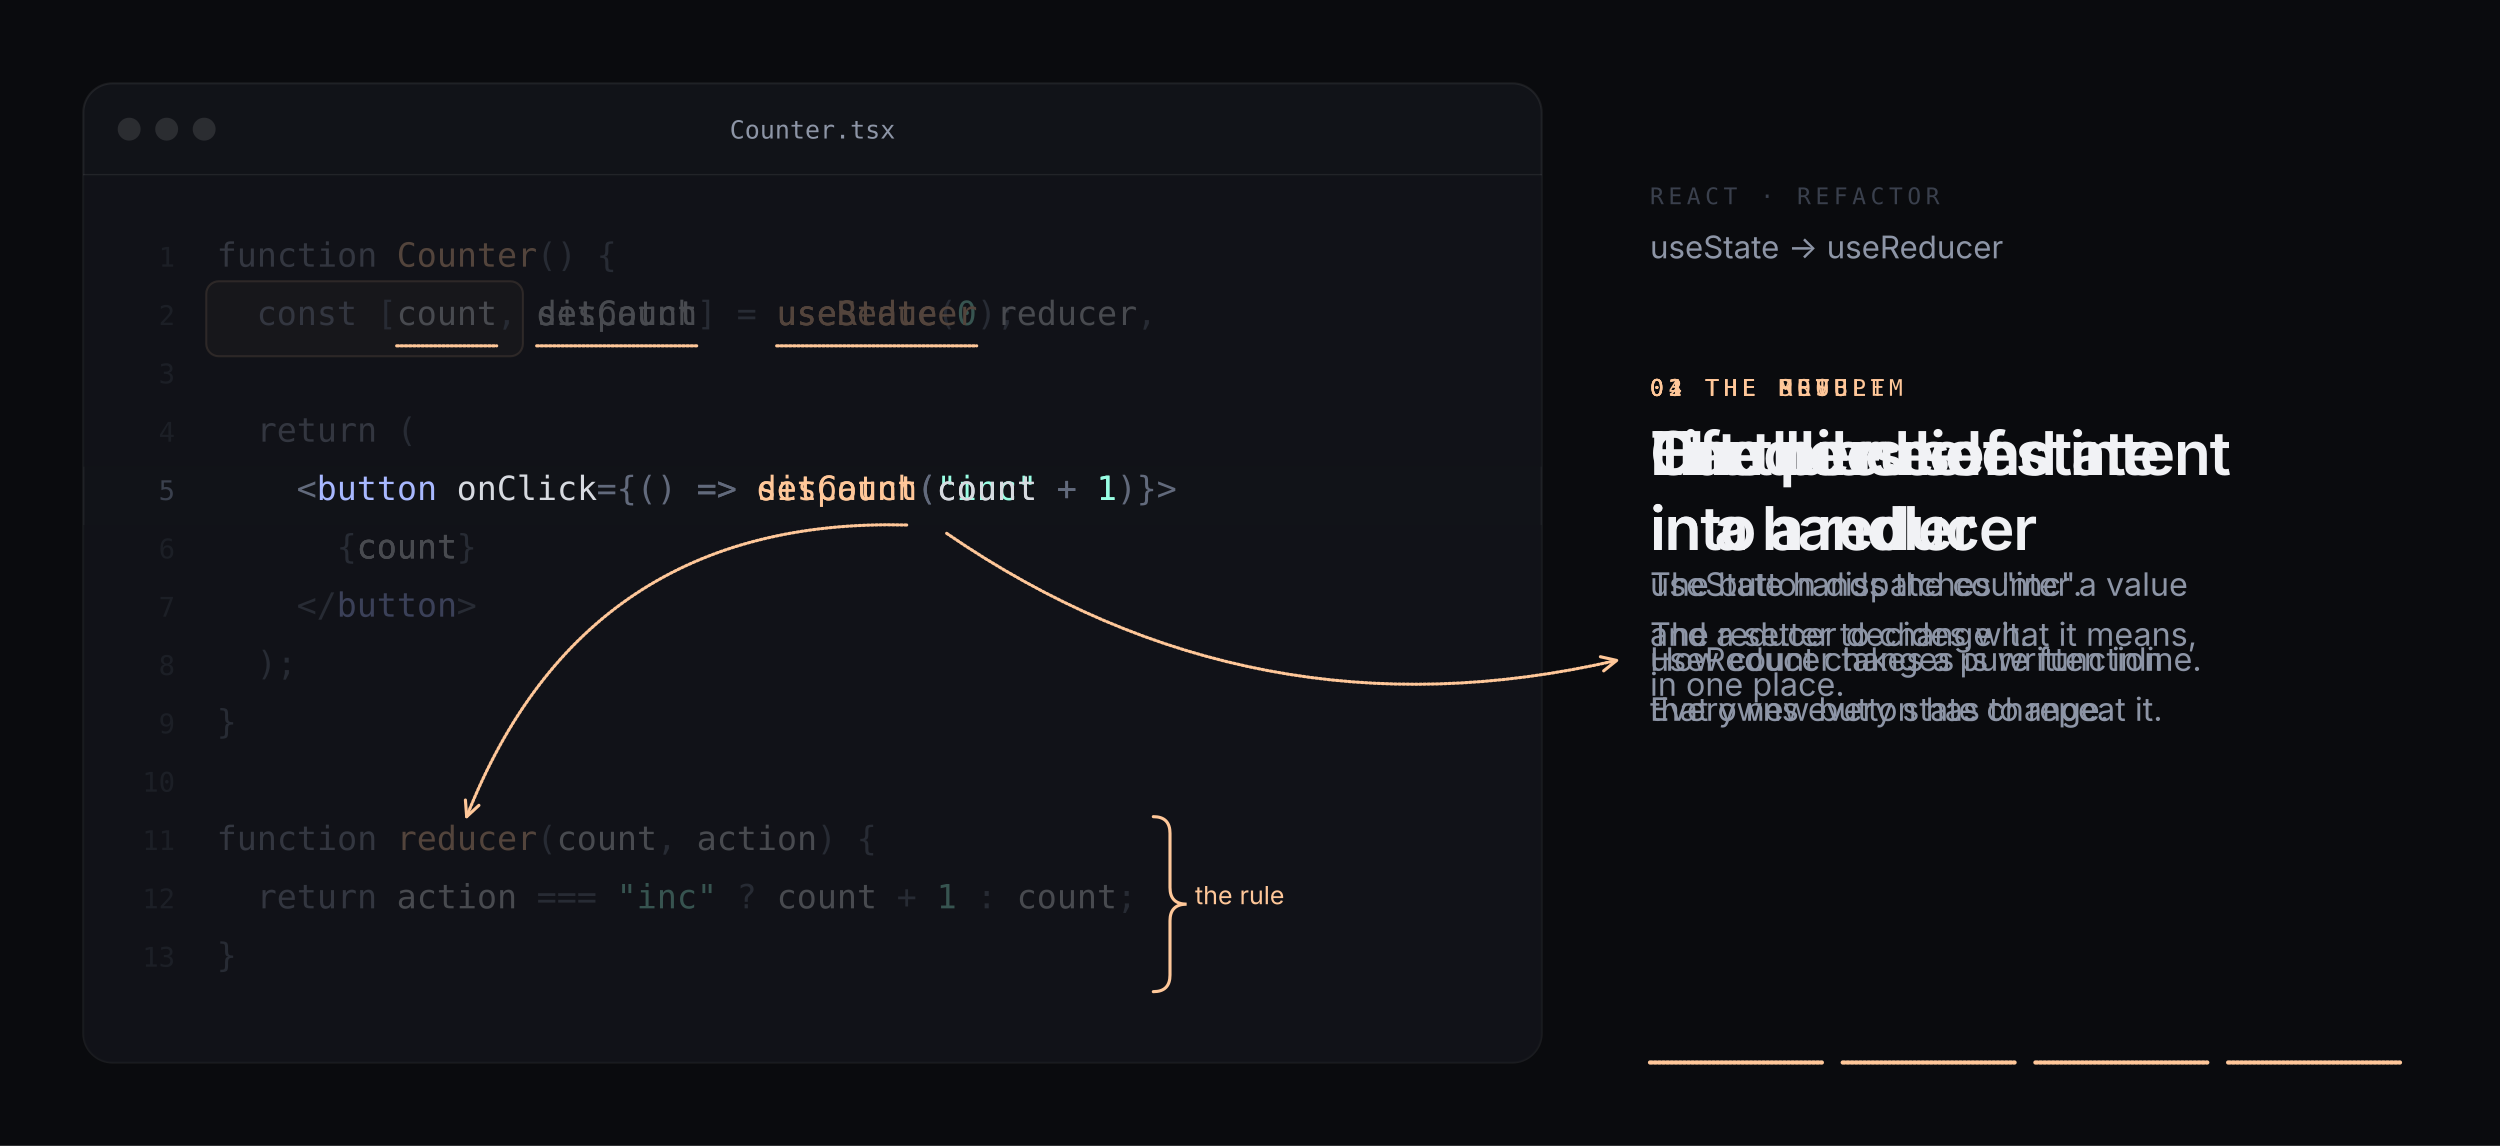
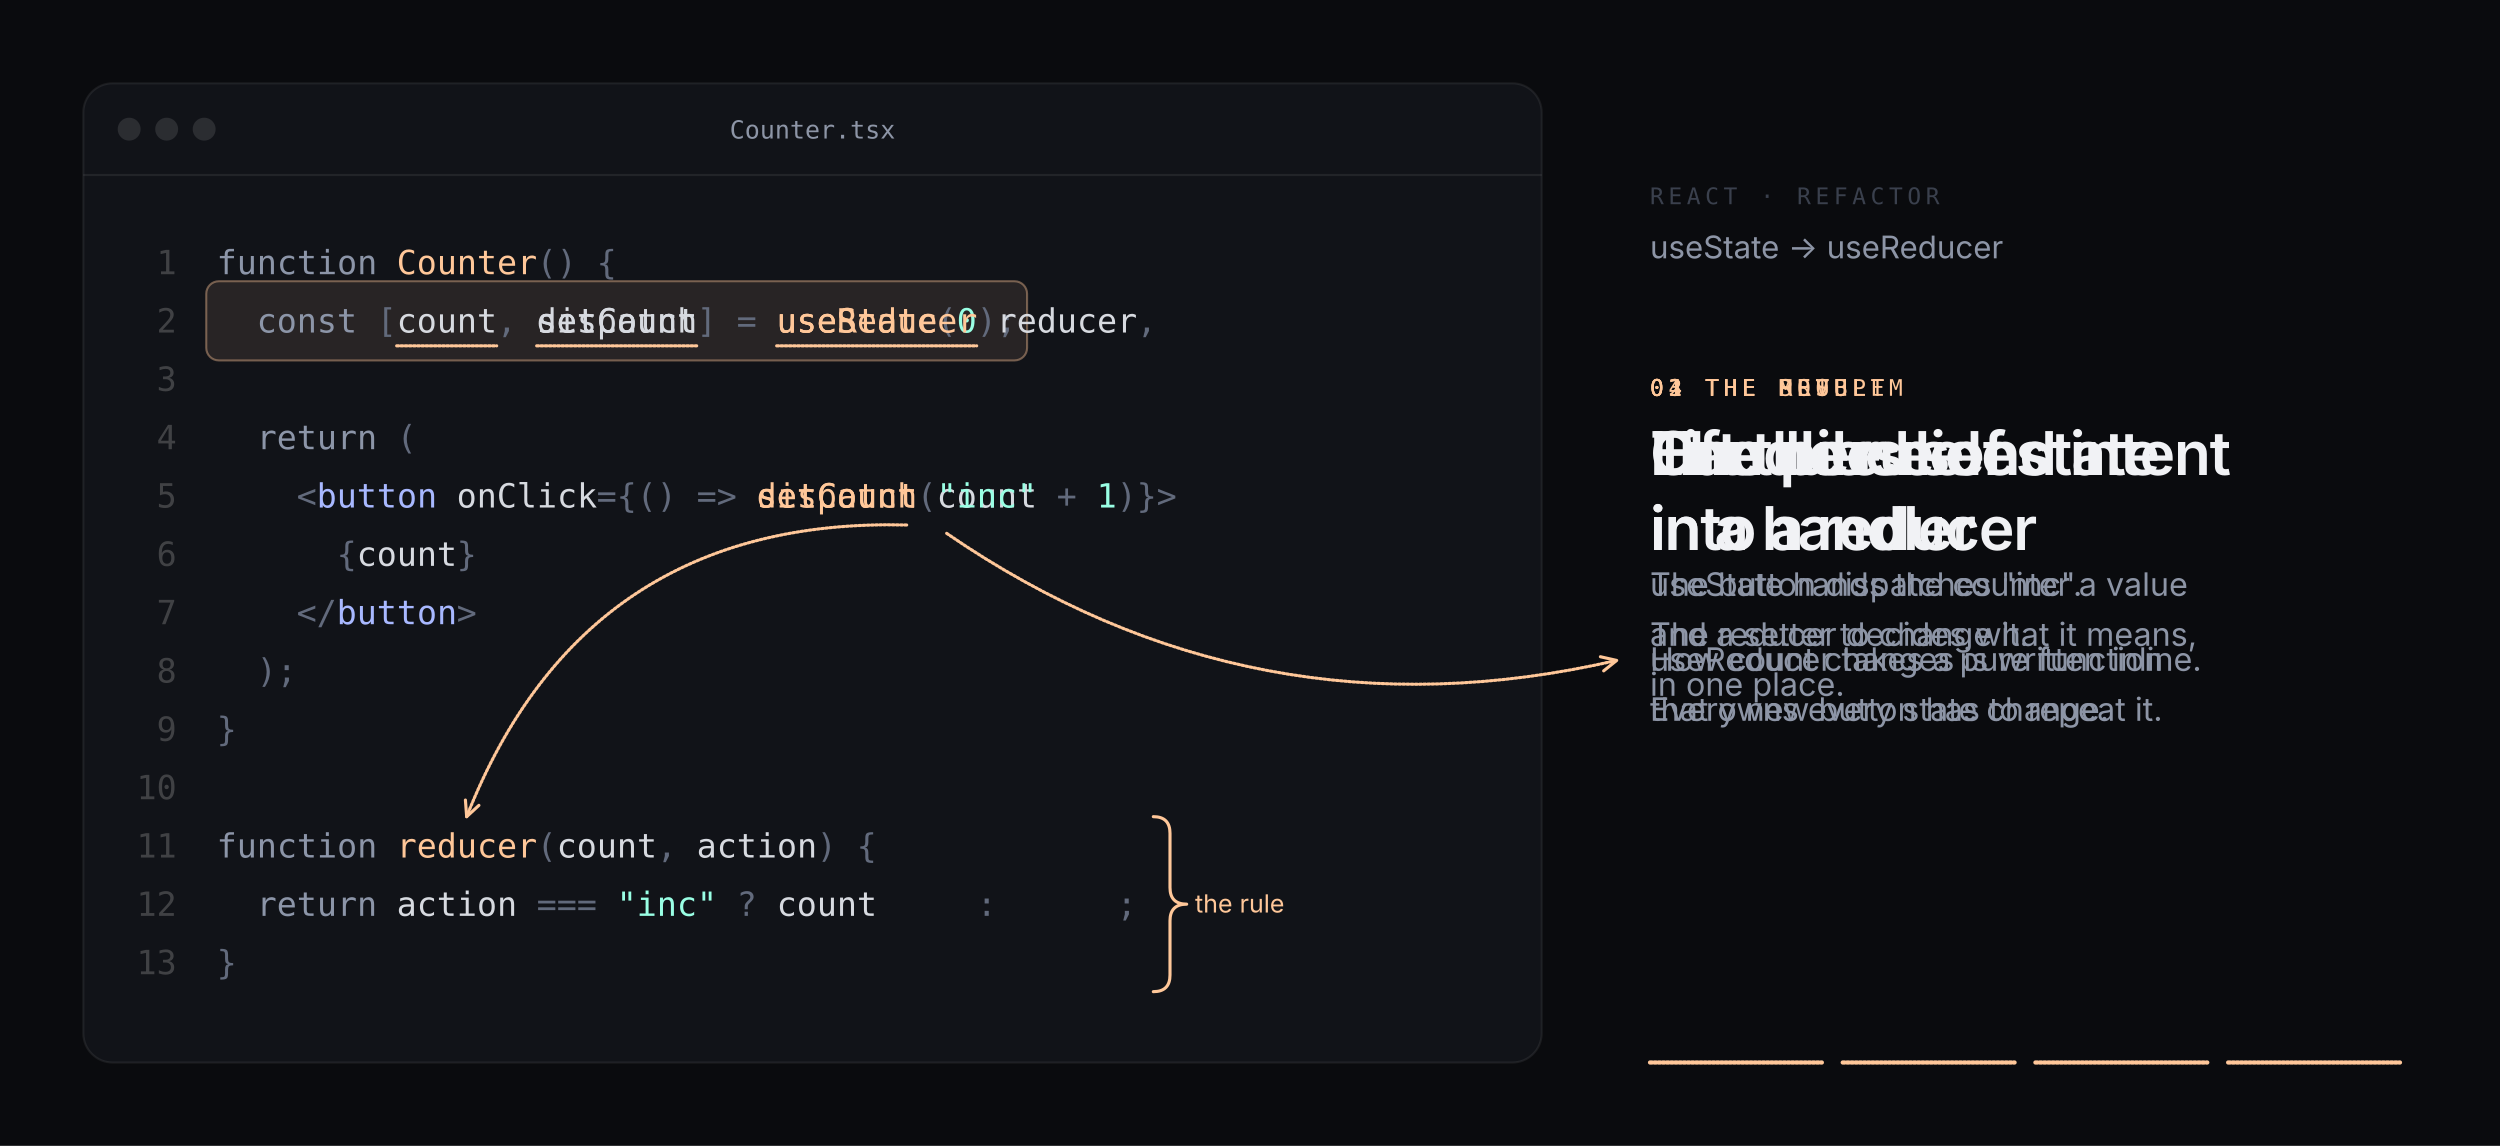
<svg xmlns="http://www.w3.org/2000/svg" viewBox="0 0 1200 550" width="1200" height="550" role="img" aria-labelledby="t d">
  <defs>
-     <clipPath id="c1">
-       <rect x="40" y="40" width="700" height="470" rx="14" />
-     </clipPath>
+     <mask id="m1">
+       <rect x="-10%" y="-10%" width="120%" height="120%" fill="#fff" class="a m2" />
+       <g class="a m3">
+         <rect x="40" y="224" width="700" height="28" fill="#fff" />
+       </g>
+     </mask>
  </defs>
  <style>
.mono,.code text{font-family:'JetBrains Mono','SF Mono',ui-monospace,Menlo,Consolas,monospace;font-variant-ligatures:none}
.sans,.note text{font-family:Inter,ui-sans-serif,system-ui,-apple-system,'Segoe UI',sans-serif}

.a{animation-duration:24.3s;animation-iteration-count:infinite;animation-fill-mode:both;animation-timing-function:cubic-bezier(.23,1,.32,1)}
.fb{transform-box:fill-box;transform-origin:center}
- .smil-still{display:none}
- @keyframes k1{0%,20.988%,95.885%,100%{translate:0px 0px}22.634%,44.033%,68.724%,94.239%{translate:260.2px 85px}45.679%,67.078%{translate:269.8px 1px}}
- .m1{animation-name:k1}
- @keyframes k2{0%,44.033%,97.942%,100%{opacity:0}47.737%,94.239%{opacity:1}}
- .m2{animation-name:k2}
- @keyframes k3{0%,44.033%,47.737%,94.239%,97.942%,100%{translate:0px 0px}}
- @keyframes k4{0%,100%{visibility:visible}}
- .m3{animation-name:k3,k4}
- @keyframes k5{0%,100%{translate:0px 0px}}
- @keyframes k6{0%,44.033%{opacity:1}47.737%,100%{opacity:0}}
- .m4{animation-name:k5,k6}
- @keyframes k7{0%,44.033%,97.942%,100%{translate:0px 0px}47.737%,94.239%{translate:19.2px 0px}}
- .m5{animation-name:k7,k4}
- @keyframes k8{0%,44.033%,97.942%,100%{translate:0px 0px}47.737%,94.239%{translate:105.6px 0px}}
- .m6{animation-name:k8,k4}
- @keyframes k9{0%,44.033%{translate:0px 0px}47.737%,100%{translate:-28.8px 0px}}
- @keyframes k10{0%,94.239%{opacity:1}97.942%,100%{opacity:0}}
- .m7{animation-name:k9,k10}
- @keyframes k11{0%,44.033%{translate:0px 0px}47.737%,100%{translate:-144px 0px}}
- .m8{animation-name:k11,k10}
- @keyframes k12{0%,44.033%,97.942%,100%{translate:0px 0px}47.737%,94.239%{translate:-38.4px 0px}}
- .m9{animation-name:k12,k4}
- .m10{animation-name:k5,k2}
- @keyframes k13{0%,94.239%,97.942%,100%{translate:0px 0px}}
- @keyframes k14{0%,44.033%{opacity:0}47.737%,100%{opacity:1}}
- .m11{animation-name:k13,k14}
- @keyframes k15{0%,94.239%{opacity:0}97.942%,100%{opacity:1}}
- .m12{animation-name:k5,k15}
- @keyframes k16{0%,20.988%,41.564%,100%{opacity:0}22.222%,40.329%{opacity:1}}
- .m13{animation-name:k16}
- @keyframes k17{0%,3.292%{stroke-dashoffset:1;visibility:hidden}5.35%,100%{stroke-dashoffset:0;visibility:visible}}
- @keyframes k18{0%,3.292%,18.519%,100%{opacity:0}4.115%,17.695%{opacity:1}}
- .m14{animation-name:k17,k18}
- @keyframes k19{0%,5.761%{stroke-dashoffset:1;visibility:hidden}7.819%,100%{stroke-dashoffset:0;visibility:visible}}
- @keyframes k20{0%,5.761%,18.519%,100%{opacity:0}6.584%,17.695%{opacity:1}}
- .m15{animation-name:k19,k20}
- @keyframes k21{0%,20.988%{stroke-dashoffset:1;visibility:hidden}23.457%,100%{stroke-dashoffset:0;visibility:visible}}
- .m16{animation-name:k21}
- @keyframes k22{0%,23.457%{opacity:0}24.074%,100%{opacity:1}}
- @keyframes k23{0%,23.457%{scale:0.5}24.074%,100%{scale:1}}
- .m17{animation-name:k22,k23}
- @keyframes k24{0%,20.988%,41.564%,100%{opacity:0}21.811%,40.741%{opacity:1}}
- .m18{animation-name:k24}
- @keyframes k25{0%,44.033%{stroke-dashoffset:1;visibility:hidden}46.091%,100%{stroke-dashoffset:0;visibility:visible}}
- @keyframes k26{0%,44.033%,64.609%,100%{opacity:0}44.856%,63.786%{opacity:1}}
- .m19{animation-name:k25,k26}
- @keyframes k27{0%,67.078%,91.77%,100%{opacity:0}67.901%,90.947%{opacity:1}}
- .m20{animation-name:k27}
- @keyframes k28{0%,67.078%{stroke-dashoffset:1;visibility:hidden}69.547%,100%{stroke-dashoffset:0;visibility:visible}}
- .m21{animation-name:k28}
- @keyframes k29{0%,69.547%{opacity:0}70.165%,100%{opacity:1}}
- @keyframes k30{0%,69.547%{scale:0.5}70.165%,100%{scale:1}}
- .m22{animation-name:k29,k30}
- @keyframes k31{0%,18.519%,100%{opacity:0}1.852%{opacity:1}17.284%{opacity:1;animation-timing-function:cubic-bezier(.55,.06,.68,.19)}}
- @keyframes k32{0%{translate:0px 10px}1.852%{translate:0px 0px}17.284%{translate:0px 0px;animation-timing-function:cubic-bezier(.55,.06,.68,.19)}18.519%,100%{translate:0px -6px}}
- .m23{animation-name:k31,k32}
- @keyframes k33{0%,20.988%,41.564%,100%{opacity:0}22.84%{opacity:1}40.329%{opacity:1;animation-timing-function:cubic-bezier(.55,.06,.68,.19)}}
- @keyframes k34{0%,20.988%{translate:0px 10px}22.84%{translate:0px 0px}40.329%{translate:0px 0px;animation-timing-function:cubic-bezier(.55,.06,.68,.19)}41.564%,100%{translate:0px -6px}}
- .m24{animation-name:k33,k34}
- @keyframes k35{0%,44.033%,64.609%,100%{opacity:0}45.885%{opacity:1}63.374%{opacity:1;animation-timing-function:cubic-bezier(.55,.06,.68,.19)}}
- @keyframes k36{0%,44.033%{translate:0px 10px}45.885%{translate:0px 0px}63.374%{translate:0px 0px;animation-timing-function:cubic-bezier(.55,.06,.68,.19)}64.609%,100%{translate:0px -6px}}
- .m25{animation-name:k35,k36}
- @keyframes k37{0%,67.078%,91.77%,100%{opacity:0}68.93%{opacity:1}90.535%{opacity:1;animation-timing-function:cubic-bezier(.55,.06,.68,.19)}}
- @keyframes k38{0%,67.078%{translate:0px 10px}68.93%{translate:0px 0px}90.535%{translate:0px 0px;animation-timing-function:cubic-bezier(.55,.06,.68,.19)}91.77%,100%{translate:0px -6px}}
- .m26{animation-name:k37,k38}
- @keyframes k39{0%{stroke-dashoffset:1;visibility:hidden}20.988%,100%{stroke-dashoffset:0;visibility:visible}}
- .m27{animation-name:k39;animation-timing-function:linear}
- @keyframes k40{0%,20.988%{stroke-dashoffset:1;visibility:hidden}44.033%,100%{stroke-dashoffset:0;visibility:visible}}
- .m28{animation-name:k40;animation-timing-function:linear}
- @keyframes k41{0%,44.033%{stroke-dashoffset:1;visibility:hidden}67.078%,100%{stroke-dashoffset:0;visibility:visible}}
- .m29{animation-name:k41;animation-timing-function:linear}
- @keyframes k42{0%,67.078%{stroke-dashoffset:1;visibility:hidden}91.77%,100%{stroke-dashoffset:0;visibility:visible}}
- .m30{animation-name:k42;animation-timing-function:linear}
- @keyframes k43{0%,94.239%{opacity:1}96.296%,100%{opacity:0}}
- .m31{animation-name:k43}
- @media (prefers-reduced-motion:reduce){.a{animation-delay:-18.3s!important;animation-play-state:paused!important}.smil-live{display:none}.smil-still{display:inline}}
+ @keyframes k1{0%,20.988%,41.564%,100%{opacity:1}22.222%,40.329%{opacity:0.28}}
+ .m2{animation-name:k1}
+ @keyframes k2{0%,20.988%,41.564%,100%{opacity:0}22.222%,40.329%{opacity:1}}
+ .m3{animation-name:k2}
+ @keyframes k3{0%,20.988%,95.885%,100%{width:394px}22.634%,44.033%{width:190.4px}45.679%,67.078%{width:219.2px}68.724%,94.239%{width:152px}}
+ @keyframes k4{0%,20.988%,95.885%,100%{height:38px}22.634%,44.033%,45.679%,67.078%,68.724%,94.239%{height:36px}}
+ .m4{animation-name:k3,k4}
+ @keyframes k5{0%,20.988%,95.885%,100%{translate:0px 0px}22.634%,44.033%,68.724%,94.239%{translate:260.2px 85px}45.679%,67.078%{translate:269.8px 1px}}
+ .m5{animation-name:k5}
+ @keyframes k6{0%,100%{opacity:1}}
+ .m6{animation-name:k6}
+ @keyframes k7{0%,45.885%,96.091%,100%{opacity:0}47.737%,94.239%{opacity:1}}
+ .m7{animation-name:k7}
+ @keyframes k8{0%,44.033%,47.737%,94.239%,97.942%,100%{translate:0px 0px}}
+ .m8{animation-name:k8}
+ @keyframes k9{0%,44.033%{opacity:1}45.885%,100%{opacity:0}}
+ .m9{animation-name:k9}
+ @keyframes k10{0%,44.033%,97.942%,100%{translate:0px 0px}47.737%,94.239%{translate:19.2px 0px}}
+ .m10{animation-name:k10;animation-timing-function:cubic-bezier(.77,0,.175,1)}
+ @keyframes k11{0%,44.033%,97.942%,100%{translate:0px 0px}47.737%,94.239%{translate:105.6px 0px}}
+ .m11{animation-name:k11;animation-timing-function:cubic-bezier(.77,0,.175,1)}
+ @keyframes k12{0%,44.033%,97.942%,100%{translate:0px 0px}47.737%,94.239%{translate:38.4px 196px}}
+ .m12{animation-name:k12;animation-timing-function:cubic-bezier(.77,0,.175,1)}
+ @keyframes k13{0%,44.033%,97.942%,100%{translate:0px 0px}47.737%,94.239%{translate:-76.8px 196px}}
+ .m13{animation-name:k13;animation-timing-function:cubic-bezier(.77,0,.175,1)}
+ @keyframes k14{0%,44.033%,97.942%,100%{translate:0px 0px}47.737%,94.239%{translate:-38.4px 0px}}
+ .m14{animation-name:k14;animation-timing-function:cubic-bezier(.77,0,.175,1)}
+ @keyframes k15{0%,96.091%{opacity:0}97.942%,100%{opacity:1}}
+ .m15{animation-name:k15}
+ @keyframes k16{0%,3.292%{stroke-dashoffset:1;visibility:hidden}5.35%,100%{stroke-dashoffset:0;visibility:visible}}
+ @keyframes k17{0%,3.292%,18.519%,100%{opacity:0}4.115%,17.695%{opacity:1}}
+ .m16{animation-name:k16,k17}
+ @keyframes k18{0%,5.761%{stroke-dashoffset:1;visibility:hidden}7.819%,100%{stroke-dashoffset:0;visibility:visible}}
+ @keyframes k19{0%,5.761%,18.519%,100%{opacity:0}6.584%,17.695%{opacity:1}}
+ .m17{animation-name:k18,k19}
+ @keyframes k20{0%,20.988%{stroke-dashoffset:1;visibility:hidden}23.457%,100%{stroke-dashoffset:0;visibility:visible}}
+ .m18{animation-name:k20}
+ @keyframes k21{0%,23.457%{opacity:0}24.074%,100%{opacity:1}}
+ @keyframes k22{0%,23.457%{scale:0.5}24.074%,100%{scale:1}}
+ .m19{animation-name:k21,k22}
+ @keyframes k23{0%,20.988%,41.564%,100%{opacity:0}21.811%,40.741%{opacity:1}}
+ .m20{animation-name:k23}
+ @keyframes k24{0%,44.033%{stroke-dashoffset:1;visibility:hidden}46.091%,100%{stroke-dashoffset:0;visibility:visible}}
+ @keyframes k25{0%,44.033%,64.609%,100%{opacity:0}44.856%,63.786%{opacity:1}}
+ .m21{animation-name:k24,k25}
+ @keyframes k26{0%,67.078%,91.77%,100%{opacity:0}67.901%,90.947%{opacity:1}}
+ .m22{animation-name:k26}
+ @keyframes k27{0%,67.078%{stroke-dashoffset:1;visibility:hidden}69.547%,100%{stroke-dashoffset:0;visibility:visible}}
+ .m23{animation-name:k27}
+ @keyframes k28{0%,69.547%{opacity:0}70.165%,100%{opacity:1}}
+ @keyframes k29{0%,69.547%{scale:0.5}70.165%,100%{scale:1}}
+ .m24{animation-name:k28,k29}
+ @keyframes k30{0%,18.519%,100%{opacity:0}1.852%{opacity:1}17.284%{opacity:1;animation-timing-function:cubic-bezier(.55,.06,.68,.19)}}
+ @keyframes k31{0%{translate:0px 10px}1.852%{translate:0px 0px}17.284%{translate:0px 0px;animation-timing-function:cubic-bezier(.55,.06,.68,.19)}18.519%,100%{translate:0px -6px}}
+ .m25{animation-name:k30,k31}
+ @keyframes k32{0%,20.988%,41.564%,100%{opacity:0}22.84%{opacity:1}40.329%{opacity:1;animation-timing-function:cubic-bezier(.55,.06,.68,.19)}}
+ @keyframes k33{0%,20.988%{translate:0px 10px}22.84%{translate:0px 0px}40.329%{translate:0px 0px;animation-timing-function:cubic-bezier(.55,.06,.68,.19)}41.564%,100%{translate:0px -6px}}
+ .m26{animation-name:k32,k33}
+ @keyframes k34{0%,44.033%,64.609%,100%{opacity:0}45.885%{opacity:1}63.374%{opacity:1;animation-timing-function:cubic-bezier(.55,.06,.68,.19)}}
+ @keyframes k35{0%,44.033%{translate:0px 10px}45.885%{translate:0px 0px}63.374%{translate:0px 0px;animation-timing-function:cubic-bezier(.55,.06,.68,.19)}64.609%,100%{translate:0px -6px}}
+ .m27{animation-name:k34,k35}
+ @keyframes k36{0%,67.078%,91.77%,100%{opacity:0}68.93%{opacity:1}90.535%{opacity:1;animation-timing-function:cubic-bezier(.55,.06,.68,.19)}}
+ @keyframes k37{0%,67.078%{translate:0px 10px}68.93%{translate:0px 0px}90.535%{translate:0px 0px;animation-timing-function:cubic-bezier(.55,.06,.68,.19)}91.77%,100%{translate:0px -6px}}
+ .m28{animation-name:k36,k37}
+ @keyframes k38{0%{stroke-dashoffset:1;visibility:hidden}20.988%,100%{stroke-dashoffset:0;visibility:visible}}
+ .m29{animation-name:k38;animation-timing-function:linear}
+ @keyframes k39{0%,20.988%{stroke-dashoffset:1;visibility:hidden}44.033%,100%{stroke-dashoffset:0;visibility:visible}}
+ .m30{animation-name:k39;animation-timing-function:linear}
+ @keyframes k40{0%,44.033%{stroke-dashoffset:1;visibility:hidden}67.078%,100%{stroke-dashoffset:0;visibility:visible}}
+ .m31{animation-name:k40;animation-timing-function:linear}
+ @keyframes k41{0%,67.078%{stroke-dashoffset:1;visibility:hidden}91.77%,100%{stroke-dashoffset:0;visibility:visible}}
+ .m32{animation-name:k41;animation-timing-function:linear}
+ @keyframes k42{0%,94.239%{opacity:1}96.296%,100%{opacity:0}}
+ .m33{animation-name:k42}
+ @media (prefers-reduced-motion:reduce){.a{animation-delay:-18.3s!important;animation-play-state:paused!important}}
</style>
  <rect width="1200" height="550" fill="#0a0b0e" />
  <g>
    <rect x="40" y="40" width="700" height="470" rx="14" fill="#111318" stroke="#ffffff12" />
    <path d="M40 84h700" stroke="#ffffff12" />
    <circle cx="62" cy="62" r="5.5" fill="#ffffff1c" />
    <circle cx="80" cy="62" r="5.5" fill="#ffffff1c" />
    <circle cx="98" cy="62" r="5.5" fill="#ffffff1c" />
    <text x="390" y="66.5" class="mono" font-size="12" text-anchor="middle" fill="#8d95a6">Counter.tsx</text>
  </g>
-   <g class="a m1">
-     <g>
-       <rect x="99" y="135" width="152" height="36" rx="6" fill="#ffc799" fill-opacity="0.1" stroke="#ffc799" stroke-opacity="0.4" stroke-width="1" class="smil-live">
-         <animate attributeName="width" values="394;394;190.4;190.4;219.2;219.2;152;152;394;394" keyTimes="0;0.21;0.226;0.44;0.457;0.671;0.687;0.942;0.959;1" calcMode="spline" keySplines="0 0 1 1;0.23 1 0.32 1;0 0 1 1;0.23 1 0.32 1;0 0 1 1;0.23 1 0.32 1;0 0 1 1;0.23 1 0.32 1;0 0 1 1" dur="24.3s" repeatCount="indefinite" />
-         <animate attributeName="height" values="38;38;36;36;36;36;36;36;38;38" keyTimes="0;0.21;0.226;0.44;0.457;0.671;0.687;0.942;0.959;1" calcMode="spline" keySplines="0 0 1 1;0.23 1 0.32 1;0 0 1 1;0 0 1 1;0 0 1 1;0 0 1 1;0 0 1 1;0.23 1 0.32 1;0 0 1 1" dur="24.3s" repeatCount="indefinite" />
-       </rect>
-       <rect x="99" y="135" width="152" height="36" rx="6" fill="#ffc799" fill-opacity="0.1" stroke="#ffc799" stroke-opacity="0.4" stroke-width="1" class="smil-still" />
-     </g>
-   </g>
-   <g class="code">
-     <text x="84" y="128" class="mono" font-size="13" text-anchor="end" fill="#3a404d">1</text>
-     <text x="84" y="156" class="mono" font-size="13" text-anchor="end" fill="#3a404d">2</text>
-     <text x="84" y="184" class="mono" font-size="13" text-anchor="end" fill="#3a404d">3</text>
-     <text x="84" y="212" class="mono" font-size="13" text-anchor="end" fill="#3a404d">4</text>
-     <text x="84" y="240" class="mono" font-size="13" text-anchor="end" fill="#3a404d">5</text>
-     <text x="84" y="268" class="mono" font-size="13" text-anchor="end" fill="#3a404d">6</text>
-     <text x="84" y="296" class="mono" font-size="13" text-anchor="end" fill="#3a404d">7</text>
-     <text x="84" y="324" class="mono" font-size="13" text-anchor="end" fill="#3a404d">8</text>
-     <text x="84" y="352" class="mono" font-size="13" text-anchor="end" fill="#3a404d">9</text>
-     <text x="84" y="380" class="mono a m2" font-size="13" text-anchor="end" fill="#3a404d">10</text>
-     <text x="84" y="408" class="mono a m2" font-size="13" text-anchor="end" fill="#3a404d">11</text>
-     <text x="84" y="436" class="mono a m2" font-size="13" text-anchor="end" fill="#3a404d">12</text>
-     <text x="84" y="464" class="mono a m2" font-size="13" text-anchor="end" fill="#3a404d">13</text>
-     <g>
-       <text x="104" y="128" font-size="16" font-family="monospace" fill="#8c95a8" xml:space="preserve" class="a m3">function</text>
-       <text x="180.8" y="128" font-size="16" font-family="monospace" fill="#d7dae0" xml:space="preserve" class="a m3"> </text>
-       <text x="190.4" y="128" font-size="16" font-family="monospace" fill="#ffc799" xml:space="preserve" class="a m3">Counter</text>
-       <text x="257.6" y="128" font-size="16" font-family="monospace" fill="#626a7c" xml:space="preserve" class="a m3">(</text>
-       <text x="267.2" y="128" font-size="16" font-family="monospace" fill="#626a7c" xml:space="preserve" class="a m3">)</text>
-       <text x="276.8" y="128" font-size="16" font-family="monospace" fill="#d7dae0" xml:space="preserve" class="a m3"> </text>
-       <text x="286.4" y="128" font-size="16" font-family="monospace" fill="#626a7c" xml:space="preserve" class="a m3">{</text>
-       <text x="104" y="156" font-size="16" font-family="monospace" fill="#d7dae0" xml:space="preserve" class="a m3">  </text>
-       <text x="123.2" y="156" font-size="16" font-family="monospace" fill="#8c95a8" xml:space="preserve" class="a m3">const</text>
-       <text x="171.2" y="156" font-size="16" font-family="monospace" fill="#d7dae0" xml:space="preserve" class="a m3"> </text>
-       <text x="180.8" y="156" font-size="16" font-family="monospace" fill="#626a7c" xml:space="preserve" class="a m3">[</text>
-       <text x="190.4" y="156" font-size="16" font-family="monospace" fill="#d7dae0" xml:space="preserve" class="a m3">count</text>
-       <text x="238.4" y="156" font-size="16" font-family="monospace" fill="#626a7c" xml:space="preserve" class="a m3">,</text>
-       <text x="248" y="156" font-size="16" font-family="monospace" fill="#d7dae0" xml:space="preserve" class="a m3"> </text>
-       <text x="257.6" y="156" font-size="16" font-family="monospace" fill="#d7dae0" xml:space="preserve" class="a m4">setCount</text>
-       <text x="334.4" y="156" font-size="16" font-family="monospace" fill="#626a7c" xml:space="preserve" class="a m3">]</text>
-       <text x="344" y="156" font-size="16" font-family="monospace" fill="#d7dae0" xml:space="preserve" class="a m3"> </text>
-       <text x="353.6" y="156" font-size="16" font-family="monospace" fill="#626a7c" xml:space="preserve" class="a m3">=</text>
-       <text x="363.2" y="156" font-size="16" font-family="monospace" fill="#d7dae0" xml:space="preserve" class="a m3"> </text>
-       <text x="372.8" y="156" font-size="16" font-family="monospace" fill="#ffc799" xml:space="preserve" class="a m4">useState</text>
-       <text x="449.6" y="156" font-size="16" font-family="monospace" fill="#626a7c" xml:space="preserve" class="a m5">(</text>
-       <text x="459.2" y="156" font-size="16" font-family="monospace" fill="#99ffe4" xml:space="preserve" class="a m6">0</text>
-       <text x="468.8" y="156" font-size="16" font-family="monospace" fill="#626a7c" xml:space="preserve" class="a m6">)</text>
-       <text x="478.4" y="156" font-size="16" font-family="monospace" fill="#626a7c" xml:space="preserve" class="a m6">;</text>
-       <text x="104" y="212" font-size="16" font-family="monospace" fill="#d7dae0" xml:space="preserve" class="a m3">  </text>
-       <text x="123.2" y="212" font-size="16" font-family="monospace" fill="#8c95a8" xml:space="preserve" class="a m3">return</text>
-       <text x="180.8" y="212" font-size="16" font-family="monospace" fill="#d7dae0" xml:space="preserve" class="a m4"> </text>
-       <text x="190.4" y="212" font-size="16" font-family="monospace" fill="#626a7c" xml:space="preserve" class="a m3">(</text>
-       <text x="104" y="240" font-size="16" font-family="monospace" fill="#d7dae0" xml:space="preserve" class="a m3">    </text>
-       <text x="142.4" y="240" font-size="16" font-family="monospace" fill="#626a7c" xml:space="preserve" class="a m3">&lt;</text>
-       <text x="152" y="240" font-size="16" font-family="monospace" fill="#a8b8ff" xml:space="preserve" class="a m3">button</text>
-       <text x="209.6" y="240" font-size="16" font-family="monospace" fill="#d7dae0" xml:space="preserve" class="a m4"> </text>
-       <text x="219.2" y="240" font-size="16" font-family="monospace" fill="#d7dae0" xml:space="preserve" class="a m3">onClick</text>
-       <text x="286.4" y="240" font-size="16" font-family="monospace" fill="#626a7c" xml:space="preserve" class="a m3">=</text>
-       <text x="296" y="240" font-size="16" font-family="monospace" fill="#626a7c" xml:space="preserve" class="a m3">{</text>
-       <text x="305.6" y="240" font-size="16" font-family="monospace" fill="#626a7c" xml:space="preserve" class="a m3">(</text>
-       <text x="315.2" y="240" font-size="16" font-family="monospace" fill="#626a7c" xml:space="preserve" class="a m3">)</text>
-       <text x="324.8" y="240" font-size="16" font-family="monospace" fill="#d7dae0" xml:space="preserve" class="a m4"> </text>
-       <text x="334.4" y="240" font-size="16" font-family="monospace" fill="#626a7c" xml:space="preserve" class="a m4">=&gt;</text>
-       <text x="353.6" y="240" font-size="16" font-family="monospace" fill="#d7dae0" xml:space="preserve" class="a m7"> </text>
-       <text x="363.2" y="240" font-size="16" font-family="monospace" fill="#ffc799" xml:space="preserve" class="a m4">setCount</text>
-       <text x="440" y="240" font-size="16" font-family="monospace" fill="#626a7c" xml:space="preserve" class="a m4">(</text>
-       <text x="449.6" y="240" font-size="16" font-family="monospace" fill="#d7dae0" xml:space="preserve" class="a m4">count</text>
-       <text x="497.6" y="240" font-size="16" font-family="monospace" fill="#d7dae0" xml:space="preserve" class="a m8"> </text>
-       <text x="507.2" y="240" font-size="16" font-family="monospace" fill="#626a7c" xml:space="preserve" class="a m4">+</text>
-       <text x="516.8" y="240" font-size="16" font-family="monospace" fill="#d7dae0" xml:space="preserve" class="a m4"> </text>
-       <text x="526.4" y="240" font-size="16" font-family="monospace" fill="#99ffe4" xml:space="preserve" class="a m4">1</text>
-       <text x="536" y="240" font-size="16" font-family="monospace" fill="#626a7c" xml:space="preserve" class="a m9">)</text>
-       <text x="545.6" y="240" font-size="16" font-family="monospace" fill="#626a7c" xml:space="preserve" class="a m9">}</text>
-       <text x="555.2" y="240" font-size="16" font-family="monospace" fill="#626a7c" xml:space="preserve" class="a m9">&gt;</text>
-       <text x="104" y="268" font-size="16" font-family="monospace" fill="#d7dae0" xml:space="preserve" class="a m3">      </text>
-       <text x="161.6" y="268" font-size="16" font-family="monospace" fill="#626a7c" xml:space="preserve" class="a m3">{</text>
-       <text x="171.2" y="268" font-size="16" font-family="monospace" fill="#d7dae0" xml:space="preserve" class="a m4">count</text>
-       <text x="219.2" y="268" font-size="16" font-family="monospace" fill="#626a7c" xml:space="preserve" class="a m3">}</text>
-       <text x="104" y="296" font-size="16" font-family="monospace" fill="#d7dae0" xml:space="preserve" class="a m3">    </text>
-       <text x="142.4" y="296" font-size="16" font-family="monospace" fill="#626a7c" xml:space="preserve" class="a m3">&lt;</text>
-       <text x="152" y="296" font-size="16" font-family="monospace" fill="#626a7c" xml:space="preserve" class="a m3">/</text>
-       <text x="161.6" y="296" font-size="16" font-family="monospace" fill="#a8b8ff" xml:space="preserve" class="a m3">button</text>
-       <text x="219.2" y="296" font-size="16" font-family="monospace" fill="#626a7c" xml:space="preserve" class="a m3">&gt;</text>
-       <text x="104" y="324" font-size="16" font-family="monospace" fill="#d7dae0" xml:space="preserve" class="a m3">  </text>
-       <text x="123.2" y="324" font-size="16" font-family="monospace" fill="#626a7c" xml:space="preserve" class="a m3">)</text>
-       <text x="132.8" y="324" font-size="16" font-family="monospace" fill="#626a7c" xml:space="preserve" class="a m3">;</text>
-       <text x="104" y="352" font-size="16" font-family="monospace" fill="#626a7c" xml:space="preserve" class="a m3">}</text>
-       <text x="257.6" y="156" font-size="16" font-family="monospace" fill="#d7dae0" xml:space="preserve" class="a m10">dispatch</text>
-       <text x="372.8" y="156" font-size="16" font-family="monospace" fill="#ffc799" xml:space="preserve" class="a m10">useReducer</text>
-       <text x="478.4" y="156" font-size="16" font-family="monospace" fill="#d7dae0" xml:space="preserve" class="a m10">reducer</text>
-       <text x="545.6" y="156" font-size="16" font-family="monospace" fill="#626a7c" xml:space="preserve" class="a m10">,</text>
-       <text x="555.2" y="156" font-size="16" font-family="monospace" fill="#d7dae0" xml:space="preserve" class="a m10"> </text>
-       <text x="180.8" y="212" font-size="16" font-family="monospace" fill="#d7dae0" xml:space="preserve" class="a m10"> </text>
-       <text x="209.6" y="240" font-size="16" font-family="monospace" fill="#d7dae0" xml:space="preserve" class="a m10"> </text>
-       <text x="334.4" y="240" font-size="16" font-family="monospace" fill="#626a7c" xml:space="preserve" class="a m11">=&gt;</text>
-       <text x="363.2" y="240" font-size="16" font-family="monospace" fill="#ffc799" xml:space="preserve" class="a m10">dispatch</text>
-       <text x="440" y="240" font-size="16" font-family="monospace" fill="#626a7c" xml:space="preserve" class="a m11">(</text>
-       <text x="449.6" y="240" font-size="16" font-family="monospace" fill="#99ffe4" xml:space="preserve" class="a m10">"inc"</text>
-       <text x="171.2" y="268" font-size="16" font-family="monospace" fill="#d7dae0" xml:space="preserve" class="a m10">count</text>
-       <text x="104" y="408" font-size="16" font-family="monospace" fill="#8c95a8" xml:space="preserve" class="a m10">function</text>
-       <text x="180.8" y="408" font-size="16" font-family="monospace" fill="#d7dae0" xml:space="preserve" class="a m10"> </text>
-       <text x="190.4" y="408" font-size="16" font-family="monospace" fill="#ffc799" xml:space="preserve" class="a m10">reducer</text>
-       <text x="257.6" y="408" font-size="16" font-family="monospace" fill="#626a7c" xml:space="preserve" class="a m10">(</text>
-       <text x="267.2" y="408" font-size="16" font-family="monospace" fill="#d7dae0" xml:space="preserve" class="a m10">count</text>
-       <text x="315.2" y="408" font-size="16" font-family="monospace" fill="#626a7c" xml:space="preserve" class="a m10">,</text>
-       <text x="324.8" y="408" font-size="16" font-family="monospace" fill="#d7dae0" xml:space="preserve" class="a m10"> </text>
-       <text x="334.4" y="408" font-size="16" font-family="monospace" fill="#d7dae0" xml:space="preserve" class="a m10">action</text>
-       <text x="392" y="408" font-size="16" font-family="monospace" fill="#626a7c" xml:space="preserve" class="a m10">)</text>
-       <text x="401.6" y="408" font-size="16" font-family="monospace" fill="#d7dae0" xml:space="preserve" class="a m10"> </text>
-       <text x="411.2" y="408" font-size="16" font-family="monospace" fill="#626a7c" xml:space="preserve" class="a m10">{</text>
-       <text x="104" y="436" font-size="16" font-family="monospace" fill="#d7dae0" xml:space="preserve" class="a m10">  </text>
-       <text x="123.2" y="436" font-size="16" font-family="monospace" fill="#8c95a8" xml:space="preserve" class="a m10">return</text>
-       <text x="180.8" y="436" font-size="16" font-family="monospace" fill="#d7dae0" xml:space="preserve" class="a m10"> </text>
-       <text x="190.4" y="436" font-size="16" font-family="monospace" fill="#d7dae0" xml:space="preserve" class="a m10">action</text>
-       <text x="248" y="436" font-size="16" font-family="monospace" fill="#d7dae0" xml:space="preserve" class="a m10"> </text>
-       <text x="257.6" y="436" font-size="16" font-family="monospace" fill="#626a7c" xml:space="preserve" class="a m10">===</text>
-       <text x="286.4" y="436" font-size="16" font-family="monospace" fill="#d7dae0" xml:space="preserve" class="a m10"> </text>
-       <text x="296" y="436" font-size="16" font-family="monospace" fill="#99ffe4" xml:space="preserve" class="a m10">"inc"</text>
-       <text x="344" y="436" font-size="16" font-family="monospace" fill="#d7dae0" xml:space="preserve" class="a m10"> </text>
-       <text x="353.6" y="436" font-size="16" font-family="monospace" fill="#626a7c" xml:space="preserve" class="a m10">?</text>
-       <text x="363.2" y="436" font-size="16" font-family="monospace" fill="#d7dae0" xml:space="preserve" class="a m10"> </text>
-       <text x="372.8" y="436" font-size="16" font-family="monospace" fill="#d7dae0" xml:space="preserve" class="a m10">count</text>
-       <text x="420.8" y="436" font-size="16" font-family="monospace" fill="#d7dae0" xml:space="preserve" class="a m10"> </text>
-       <text x="430.4" y="436" font-size="16" font-family="monospace" fill="#626a7c" xml:space="preserve" class="a m10">+</text>
-       <text x="440" y="436" font-size="16" font-family="monospace" fill="#d7dae0" xml:space="preserve" class="a m10"> </text>
-       <text x="449.6" y="436" font-size="16" font-family="monospace" fill="#99ffe4" xml:space="preserve" class="a m10">1</text>
-       <text x="459.2" y="436" font-size="16" font-family="monospace" fill="#d7dae0" xml:space="preserve" class="a m10"> </text>
-       <text x="468.8" y="436" font-size="16" font-family="monospace" fill="#626a7c" xml:space="preserve" class="a m10">:</text>
-       <text x="478.4" y="436" font-size="16" font-family="monospace" fill="#d7dae0" xml:space="preserve" class="a m10"> </text>
-       <text x="488" y="436" font-size="16" font-family="monospace" fill="#d7dae0" xml:space="preserve" class="a m10">count</text>
-       <text x="536" y="436" font-size="16" font-family="monospace" fill="#626a7c" xml:space="preserve" class="a m10">;</text>
-       <text x="104" y="464" font-size="16" font-family="monospace" fill="#626a7c" xml:space="preserve" class="a m10">}</text>
-       <text x="257.6" y="156" font-size="16" font-family="monospace" fill="#d7dae0" xml:space="preserve" class="a m12">setCount</text>
-       <text x="372.8" y="156" font-size="16" font-family="monospace" fill="#ffc799" xml:space="preserve" class="a m12">useState</text>
-       <text x="180.8" y="212" font-size="16" font-family="monospace" fill="#d7dae0" xml:space="preserve" class="a m12"> </text>
-       <text x="209.6" y="240" font-size="16" font-family="monospace" fill="#d7dae0" xml:space="preserve" class="a m12"> </text>
-       <text x="324.8" y="240" font-size="16" font-family="monospace" fill="#d7dae0" xml:space="preserve" class="a m12"> </text>
-       <text x="353.6" y="240" font-size="16" font-family="monospace" fill="#d7dae0" xml:space="preserve" class="a m12"> </text>
-       <text x="363.2" y="240" font-size="16" font-family="monospace" fill="#ffc799" xml:space="preserve" class="a m12">setCount</text>
-       <text x="449.6" y="240" font-size="16" font-family="monospace" fill="#d7dae0" xml:space="preserve" class="a m12">count</text>
-       <text x="497.6" y="240" font-size="16" font-family="monospace" fill="#d7dae0" xml:space="preserve" class="a m12"> </text>
-       <text x="507.2" y="240" font-size="16" font-family="monospace" fill="#626a7c" xml:space="preserve" class="a m12">+</text>
-       <text x="516.8" y="240" font-size="16" font-family="monospace" fill="#d7dae0" xml:space="preserve" class="a m12"> </text>
-       <text x="526.4" y="240" font-size="16" font-family="monospace" fill="#99ffe4" xml:space="preserve" class="a m12">1</text>
-       <text x="171.2" y="268" font-size="16" font-family="monospace" fill="#d7dae0" xml:space="preserve" class="a m12">count</text>
-     </g>
-   </g>
-   <g clip-path="url(#c1)" class="a m13">
-     <rect x="40" y="84" width="700" height="140" fill="#111318" fill-opacity="0.72" />
-     <rect x="40" y="252" width="700" height="258" fill="#111318" fill-opacity="0.72" />
+   <g mask="url(#m1)">
+     <g class="a m5">
+       <rect x="99" y="135" width="394" height="38" rx="6" fill="#ffc799" fill-opacity="0.1" stroke="#ffc799" stroke-opacity="0.4" stroke-width="1" class="a m4" />
+     </g>
+     <g class="code">
+       <g>
+         <g class="a m6">
+           <text x="84.8" y="131.6" text-anchor="end" font-family="monospace" font-size="16" fill="#888" opacity="0.4">1</text>
+         </g>
+         <g class="a m6">
+           <text x="84.8" y="159.6" text-anchor="end" font-family="monospace" font-size="16" fill="#888" opacity="0.4">2</text>
+         </g>
+         <g class="a m6">
+           <text x="84.8" y="187.6" text-anchor="end" font-family="monospace" font-size="16" fill="#888" opacity="0.4">3</text>
+         </g>
+         <g class="a m6">
+           <text x="84.8" y="215.6" text-anchor="end" font-family="monospace" font-size="16" fill="#888" opacity="0.4">4</text>
+         </g>
+         <g class="a m6">
+           <text x="84.8" y="243.6" text-anchor="end" font-family="monospace" font-size="16" fill="#888" opacity="0.4">5</text>
+         </g>
+         <g class="a m6">
+           <text x="84.8" y="271.6" text-anchor="end" font-family="monospace" font-size="16" fill="#888" opacity="0.4">6</text>
+         </g>
+         <g class="a m6">
+           <text x="84.8" y="299.6" text-anchor="end" font-family="monospace" font-size="16" fill="#888" opacity="0.4">7</text>
+         </g>
+         <g class="a m6">
+           <text x="84.8" y="327.6" text-anchor="end" font-family="monospace" font-size="16" fill="#888" opacity="0.4">8</text>
+         </g>
+         <g class="a m6">
+           <text x="84.8" y="355.6" text-anchor="end" font-family="monospace" font-size="16" fill="#888" opacity="0.4">9</text>
+         </g>
+         <g class="a m7">
+           <text x="84.8" y="383.6" text-anchor="end" font-family="monospace" font-size="16" fill="#888" opacity="0.4">10</text>
+         </g>
+         <g class="a m7">
+           <text x="84.8" y="411.6" text-anchor="end" font-family="monospace" font-size="16" fill="#888" opacity="0.4">11</text>
+         </g>
+         <g class="a m7">
+           <text x="84.8" y="439.6" text-anchor="end" font-family="monospace" font-size="16" fill="#888" opacity="0.4">12</text>
+         </g>
+         <g class="a m7">
+           <text x="84.8" y="467.6" text-anchor="end" font-family="monospace" font-size="16" fill="#888" opacity="0.4">13</text>
+         </g>
+         <text x="104" y="131.6" font-family="monospace" font-size="16" fill="#8c95a8" class="a m8">function</text>
+         <text x="190.4" y="131.6" font-family="monospace" font-size="16" fill="#ffc799" class="a m8">Counter</text>
+         <text x="257.6" y="131.6" font-family="monospace" font-size="16" fill="#626a7c" class="a m8">(</text>
+         <text x="267.2" y="131.6" font-family="monospace" font-size="16" fill="#626a7c" class="a m8">)</text>
+         <text x="286.4" y="131.6" font-family="monospace" font-size="16" fill="#626a7c" class="a m8">{</text>
+         <text x="123.2" y="159.6" font-family="monospace" font-size="16" fill="#8c95a8" class="a m8">const</text>
+         <text x="180.8" y="159.6" font-family="monospace" font-size="16" fill="#626a7c" class="a m8">[</text>
+         <text x="190.4" y="159.6" font-family="monospace" font-size="16" fill="#d7dae0" class="a m8">count</text>
+         <text x="238.4" y="159.6" font-family="monospace" font-size="16" fill="#626a7c" class="a m8">,</text>
+         <text x="257.6" y="159.6" font-family="monospace" font-size="16" fill="#d7dae0" class="a m9">setCount</text>
+         <text x="334.4" y="159.6" font-family="monospace" font-size="16" fill="#626a7c" class="a m8">]</text>
+         <text x="353.6" y="159.6" font-family="monospace" font-size="16" fill="#626a7c" class="a m8">=</text>
+         <text x="372.8" y="159.6" font-family="monospace" font-size="16" fill="#ffc799" class="a m9">useState</text>
+         <text x="449.6" y="159.6" font-family="monospace" font-size="16" fill="#626a7c" class="a m10">(</text>
+         <text x="459.2" y="159.6" font-family="monospace" font-size="16" fill="#99ffe4" class="a m11">0</text>
+         <text x="468.8" y="159.6" font-family="monospace" font-size="16" fill="#626a7c" class="a m11">)</text>
+         <text x="478.4" y="159.6" font-family="monospace" font-size="16" fill="#626a7c" class="a m11">;</text>
+         <text x="123.2" y="215.6" font-family="monospace" font-size="16" fill="#8c95a8" class="a m8">return</text>
+         <text x="190.4" y="215.6" font-family="monospace" font-size="16" fill="#626a7c" class="a m8">(</text>
+         <text x="142.4" y="243.6" font-family="monospace" font-size="16" fill="#626a7c" class="a m8">&lt;</text>
+         <text x="152" y="243.6" font-family="monospace" font-size="16" fill="#a8b8ff" class="a m8">button</text>
+         <text x="219.2" y="243.6" font-family="monospace" font-size="16" fill="#d7dae0" class="a m8">onClick</text>
+         <text x="286.4" y="243.6" font-family="monospace" font-size="16" fill="#626a7c" class="a m8">=</text>
+         <text x="296" y="243.6" font-family="monospace" font-size="16" fill="#626a7c" class="a m8">{</text>
+         <text x="305.6" y="243.6" font-family="monospace" font-size="16" fill="#626a7c" class="a m8">(</text>
+         <text x="315.2" y="243.6" font-family="monospace" font-size="16" fill="#626a7c" class="a m8">)</text>
+         <text x="334.4" y="243.6" font-family="monospace" font-size="16" fill="#626a7c" class="a m8">=&gt;</text>
+         <text x="363.2" y="243.6" font-family="monospace" font-size="16" fill="#ffc799" class="a m9">setCount</text>
+         <text x="440" y="243.6" font-family="monospace" font-size="16" fill="#626a7c" class="a m8">(</text>
+         <text x="449.6" y="243.6" font-family="monospace" font-size="16" fill="#d7dae0" class="a m12">count</text>
+         <text x="507.2" y="243.6" font-family="monospace" font-size="16" fill="#626a7c" class="a m13">+</text>
+         <text x="526.4" y="243.6" font-family="monospace" font-size="16" fill="#99ffe4" class="a m13">1</text>
+         <text x="536" y="243.6" font-family="monospace" font-size="16" fill="#626a7c" class="a m14">)</text>
+         <text x="545.6" y="243.6" font-family="monospace" font-size="16" fill="#626a7c" class="a m14">}</text>
+         <text x="555.2" y="243.6" font-family="monospace" font-size="16" fill="#626a7c" class="a m14">&gt;</text>
+         <text x="161.6" y="271.6" font-family="monospace" font-size="16" fill="#626a7c" class="a m8">{</text>
+         <text x="171.2" y="271.6" font-family="monospace" font-size="16" fill="#d7dae0" class="a m8">count</text>
+         <text x="219.2" y="271.6" font-family="monospace" font-size="16" fill="#626a7c" class="a m8">}</text>
+         <text x="142.4" y="299.6" font-family="monospace" font-size="16" fill="#626a7c" class="a m8">&lt;</text>
+         <text x="152" y="299.6" font-family="monospace" font-size="16" fill="#626a7c" class="a m8">/</text>
+         <text x="161.6" y="299.6" font-family="monospace" font-size="16" fill="#a8b8ff" class="a m8">button</text>
+         <text x="219.2" y="299.6" font-family="monospace" font-size="16" fill="#626a7c" class="a m8">&gt;</text>
+         <text x="123.2" y="327.6" font-family="monospace" font-size="16" fill="#626a7c" class="a m8">)</text>
+         <text x="132.8" y="327.6" font-family="monospace" font-size="16" fill="#626a7c" class="a m8">;</text>
+         <text x="104" y="355.6" font-family="monospace" font-size="16" fill="#626a7c" class="a m8">}</text>
+         <text x="257.6" y="159.6" font-family="monospace" font-size="16" fill="#d7dae0" class="a m7">dispatch</text>
+         <text x="372.8" y="159.6" font-family="monospace" font-size="16" fill="#ffc799" class="a m7">useReducer</text>
+         <text x="478.4" y="159.6" font-family="monospace" font-size="16" fill="#d7dae0" class="a m7">reducer</text>
+         <text x="545.6" y="159.6" font-family="monospace" font-size="16" fill="#626a7c" class="a m7">,</text>
+         <text x="363.2" y="243.6" font-family="monospace" font-size="16" fill="#ffc799" class="a m7">dispatch</text>
+         <text x="449.6" y="243.6" font-family="monospace" font-size="16" fill="#99ffe4" class="a m7">"inc"</text>
+         <text x="104" y="411.6" font-family="monospace" font-size="16" fill="#8c95a8" class="a m7">function</text>
+         <text x="190.4" y="411.6" font-family="monospace" font-size="16" fill="#ffc799" class="a m7">reducer</text>
+         <text x="257.6" y="411.6" font-family="monospace" font-size="16" fill="#626a7c" class="a m7">(</text>
+         <text x="267.2" y="411.6" font-family="monospace" font-size="16" fill="#d7dae0" class="a m7">count</text>
+         <text x="315.2" y="411.6" font-family="monospace" font-size="16" fill="#626a7c" class="a m7">,</text>
+         <text x="334.4" y="411.6" font-family="monospace" font-size="16" fill="#d7dae0" class="a m7">action</text>
+         <text x="392" y="411.6" font-family="monospace" font-size="16" fill="#626a7c" class="a m7">)</text>
+         <text x="411.2" y="411.6" font-family="monospace" font-size="16" fill="#626a7c" class="a m7">{</text>
+         <text x="123.2" y="439.6" font-family="monospace" font-size="16" fill="#8c95a8" class="a m7">return</text>
+         <text x="190.4" y="439.6" font-family="monospace" font-size="16" fill="#d7dae0" class="a m7">action</text>
+         <text x="257.6" y="439.6" font-family="monospace" font-size="16" fill="#626a7c" class="a m7">===</text>
+         <text x="296" y="439.6" font-family="monospace" font-size="16" fill="#99ffe4" class="a m7">"inc"</text>
+         <text x="353.6" y="439.6" font-family="monospace" font-size="16" fill="#626a7c" class="a m7">?</text>
+         <text x="372.8" y="439.6" font-family="monospace" font-size="16" fill="#d7dae0" class="a m7">count</text>
+         <text x="468.8" y="439.6" font-family="monospace" font-size="16" fill="#626a7c" class="a m7">:</text>
+         <text x="536" y="439.6" font-family="monospace" font-size="16" fill="#626a7c" class="a m7">;</text>
+         <text x="104" y="467.6" font-family="monospace" font-size="16" fill="#626a7c" class="a m7">}</text>
+         <text x="257.6" y="159.6" font-family="monospace" font-size="16" fill="#d7dae0" class="a m15">setCount</text>
+         <text x="372.8" y="159.6" font-family="monospace" font-size="16" fill="#ffc799" class="a m15">useState</text>
+         <text x="363.2" y="243.6" font-family="monospace" font-size="16" fill="#ffc799" class="a m15">setCount</text>
+       </g>
+     </g>
  </g>
  <g class="note">
-     <path d="M190.4 166 h48" fill="none" stroke="#ffc799" stroke-width="1.5" stroke-linecap="round" pathLength="1" stroke-dasharray="1" class="a m14" />
-     <path d="M257.6 166 h76.8" fill="none" stroke="#ffc799" stroke-width="1.5" stroke-linecap="round" pathLength="1" stroke-dasharray="1" class="a m15" />
-     <g class="a m18">
-       <path d="M454.4 256 Q601.78 357.252 776 317" fill="none" stroke="#ffc799" stroke-width="1.5" stroke-linecap="round" pathLength="1" stroke-dasharray="1" class="a m16" />
-       <path d="M768.198 315.231 L776 317 L769.765 322.012" fill="none" stroke="#ffc799" stroke-width="1.5" stroke-linecap="round" stroke-linejoin="round" class="a m17 fb" />
-     </g>
-     <path d="M372.8 166 h96" fill="none" stroke="#ffc799" stroke-width="1.5" stroke-linecap="round" pathLength="1" stroke-dasharray="1" class="a m19" />
+     <path d="M190.4 166h48" fill="none" stroke="#ffc799" stroke-width="1.5" stroke-linecap="round" stroke-linejoin="round" pathLength="1" stroke-dasharray="1" class="a m16" />
+     <path d="M257.6 166h76.8" fill="none" stroke="#ffc799" stroke-width="1.5" stroke-linecap="round" stroke-linejoin="round" pathLength="1" stroke-dasharray="1" class="a m17" />
    <g class="a m20">
-       <path d="M553.6 392 q8 0 8 8 V426 q0 8 8 8 q-8 0 -8 8 V468 q0 8 -8 8" fill="none" stroke="#ffc799" stroke-width="1.5" stroke-linecap="round" />
-       <text x="573.6" y="434" text-anchor="start" font-family="monospace" font-size="12" fill="#ffc799">the rule</text>
-     </g>
-     <g class="a m20">
-       <path d="M435.2 252 Q280.6 248.08 224 392" fill="none" stroke="#ffc799" stroke-width="1.5" stroke-linecap="round" pathLength="1" stroke-dasharray="1" class="a m21" />
-       <path d="M229.875 386.57 L224 392 L223.398 384.023" fill="none" stroke="#ffc799" stroke-width="1.5" stroke-linecap="round" stroke-linejoin="round" class="a m22 fb" />
+       <path d="M454.4 256Q601.78 357.252 776 317" fill="none" stroke="#ffc799" stroke-width="1.5" stroke-linecap="round" stroke-linejoin="round" pathLength="1" stroke-dasharray="1" class="a m18" />
+       <path d="M768.198 315.231L776 317L769.765 322.012" fill="none" stroke="#ffc799" stroke-width="1.5" stroke-linecap="round" stroke-linejoin="round" class="a m19 fb" />
+     </g>
+     <path d="M372.8 166h96" fill="none" stroke="#ffc799" stroke-width="1.5" stroke-linecap="round" stroke-linejoin="round" pathLength="1" stroke-dasharray="1" class="a m21" />
+     <g class="a m22">
+       <path d="M553.6 392q8 0 8 8V426q0 8 8 8q-8 0 -8 8V468q0 8 -8 8" fill="none" stroke="#ffc799" stroke-width="1.5" stroke-linecap="round" stroke-linejoin="round" />
+       <text x="573.6" y="438" text-anchor="start" font-size="12" fill="#ffc799">the rule</text>
+     </g>
+     <g class="a m22">
+       <path d="M435.2 252Q280.6 248.08 224 392" fill="none" stroke="#ffc799" stroke-width="1.5" stroke-linecap="round" stroke-linejoin="round" pathLength="1" stroke-dasharray="1" class="a m23" />
+       <path d="M229.875 386.57L224 392L223.398 384.023" fill="none" stroke="#ffc799" stroke-width="1.5" stroke-linecap="round" stroke-linejoin="round" class="a m24 fb" />
    </g>
  </g>
  <text x="792" y="98" class="mono" font-size="11" letter-spacing="2.2" fill="#3a404d">REACT · REFACTOR</text>
  <text x="792" y="124" class="sans" font-size="15" fill="#8d95a6">useState → useReducer</text>
-   <g class="a m23">
+   <g class="a m25">
    <text x="792" y="190" class="mono" font-size="11" letter-spacing="2.2" fill="#ffc799">01  THE SETUP</text>
    <text x="792" y="228" class="sans" font-size="29" font-weight="600" letter-spacing="-0.6" fill="#f1f2f5">One piece of state</text>
    <text x="792" y="286" class="sans" font-size="15.5" fill="#8d95a6">useState hands the counter a value</text>
    <text x="792" y="310" class="sans" font-size="15.5" fill="#8d95a6">and a setter to change it.</text>
  </g>
-   <g class="a m24">
+   <g class="a m26">
    <text x="792" y="190" class="mono" font-size="11" letter-spacing="2.2" fill="#ffc799">02  THE PROBLEM</text>
    <text x="792" y="228" class="sans" font-size="29" font-weight="600" letter-spacing="-0.6" fill="#f1f2f5">The rule hides</text>
    <text x="792" y="264" class="sans" font-size="29" font-weight="600" letter-spacing="-0.6" fill="#f1f2f5">in a handler</text>
    <text x="792" y="322" class="sans" font-size="15.5" fill="#8d95a6">How count changes is written inline.</text>
    <text x="792" y="346" class="sans" font-size="15.5" fill="#8d95a6">Every new button has to repeat it.</text>
  </g>
-   <g class="a m25">
+   <g class="a m27">
    <text x="792" y="190" class="mono" font-size="11" letter-spacing="2.2" fill="#ffc799">03  THE MOVE</text>
    <text x="792" y="228" class="sans" font-size="29" font-weight="600" letter-spacing="-0.6" fill="#f1f2f5">Lift the rule</text>
    <text x="792" y="264" class="sans" font-size="29" font-weight="600" letter-spacing="-0.6" fill="#f1f2f5">into a reducer</text>
    <text x="792" y="322" class="sans" font-size="15.5" fill="#8d95a6">useReducer takes a pure function</text>
    <text x="792" y="346" class="sans" font-size="15.5" fill="#8d95a6">that owns every state change.</text>
  </g>
-   <g class="a m26">
+   <g class="a m28">
    <text x="792" y="190" class="mono" font-size="11" letter-spacing="2.2" fill="#ffc799">04  THE RESULT</text>
    <text x="792" y="228" class="sans" font-size="29" font-weight="600" letter-spacing="-0.6" fill="#f1f2f5">Handlers send intent</text>
    <text x="792" y="286" class="sans" font-size="15.5" fill="#8d95a6">The button dispatches "inc".</text>
    <text x="792" y="310" class="sans" font-size="15.5" fill="#8d95a6">The reducer decides what it means,</text>
    <text x="792" y="334" class="sans" font-size="15.5" fill="#8d95a6">in one place.</text>
  </g>
  <g>
    <path d="M792 510h82.5" stroke="#ffffff14" stroke-width="2" stroke-linecap="round" />
    <path d="M884.5 510h82.5" stroke="#ffffff14" stroke-width="2" stroke-linecap="round" />
    <path d="M977 510h82.5" stroke="#ffffff14" stroke-width="2" stroke-linecap="round" />
    <path d="M1069.5 510h82.5" stroke="#ffffff14" stroke-width="2" stroke-linecap="round" />
-     <g class="a m31">
-       <path d="M792 510h82.5" fill="none" stroke="#ffc799" stroke-width="2" stroke-linecap="round" pathLength="1" stroke-dasharray="1" class="a m27" />
-       <path d="M884.5 510h82.5" fill="none" stroke="#ffc799" stroke-width="2" stroke-linecap="round" pathLength="1" stroke-dasharray="1" class="a m28" />
-       <path d="M977 510h82.5" fill="none" stroke="#ffc799" stroke-width="2" stroke-linecap="round" pathLength="1" stroke-dasharray="1" class="a m29" />
-       <path d="M1069.5 510h82.5" fill="none" stroke="#ffc799" stroke-width="2" stroke-linecap="round" pathLength="1" stroke-dasharray="1" class="a m30" />
+     <g class="a m33">
+       <path d="M792 510h82.5" fill="none" stroke="#ffc799" stroke-width="2" stroke-linecap="round" pathLength="1" stroke-dasharray="1" class="a m29" />
+       <path d="M884.5 510h82.5" fill="none" stroke="#ffc799" stroke-width="2" stroke-linecap="round" pathLength="1" stroke-dasharray="1" class="a m30" />
+       <path d="M977 510h82.5" fill="none" stroke="#ffc799" stroke-width="2" stroke-linecap="round" pathLength="1" stroke-dasharray="1" class="a m31" />
+       <path d="M1069.5 510h82.5" fill="none" stroke="#ffc799" stroke-width="2" stroke-linecap="round" pathLength="1" stroke-dasharray="1" class="a m32" />
    </g>
  </g>
</svg>
